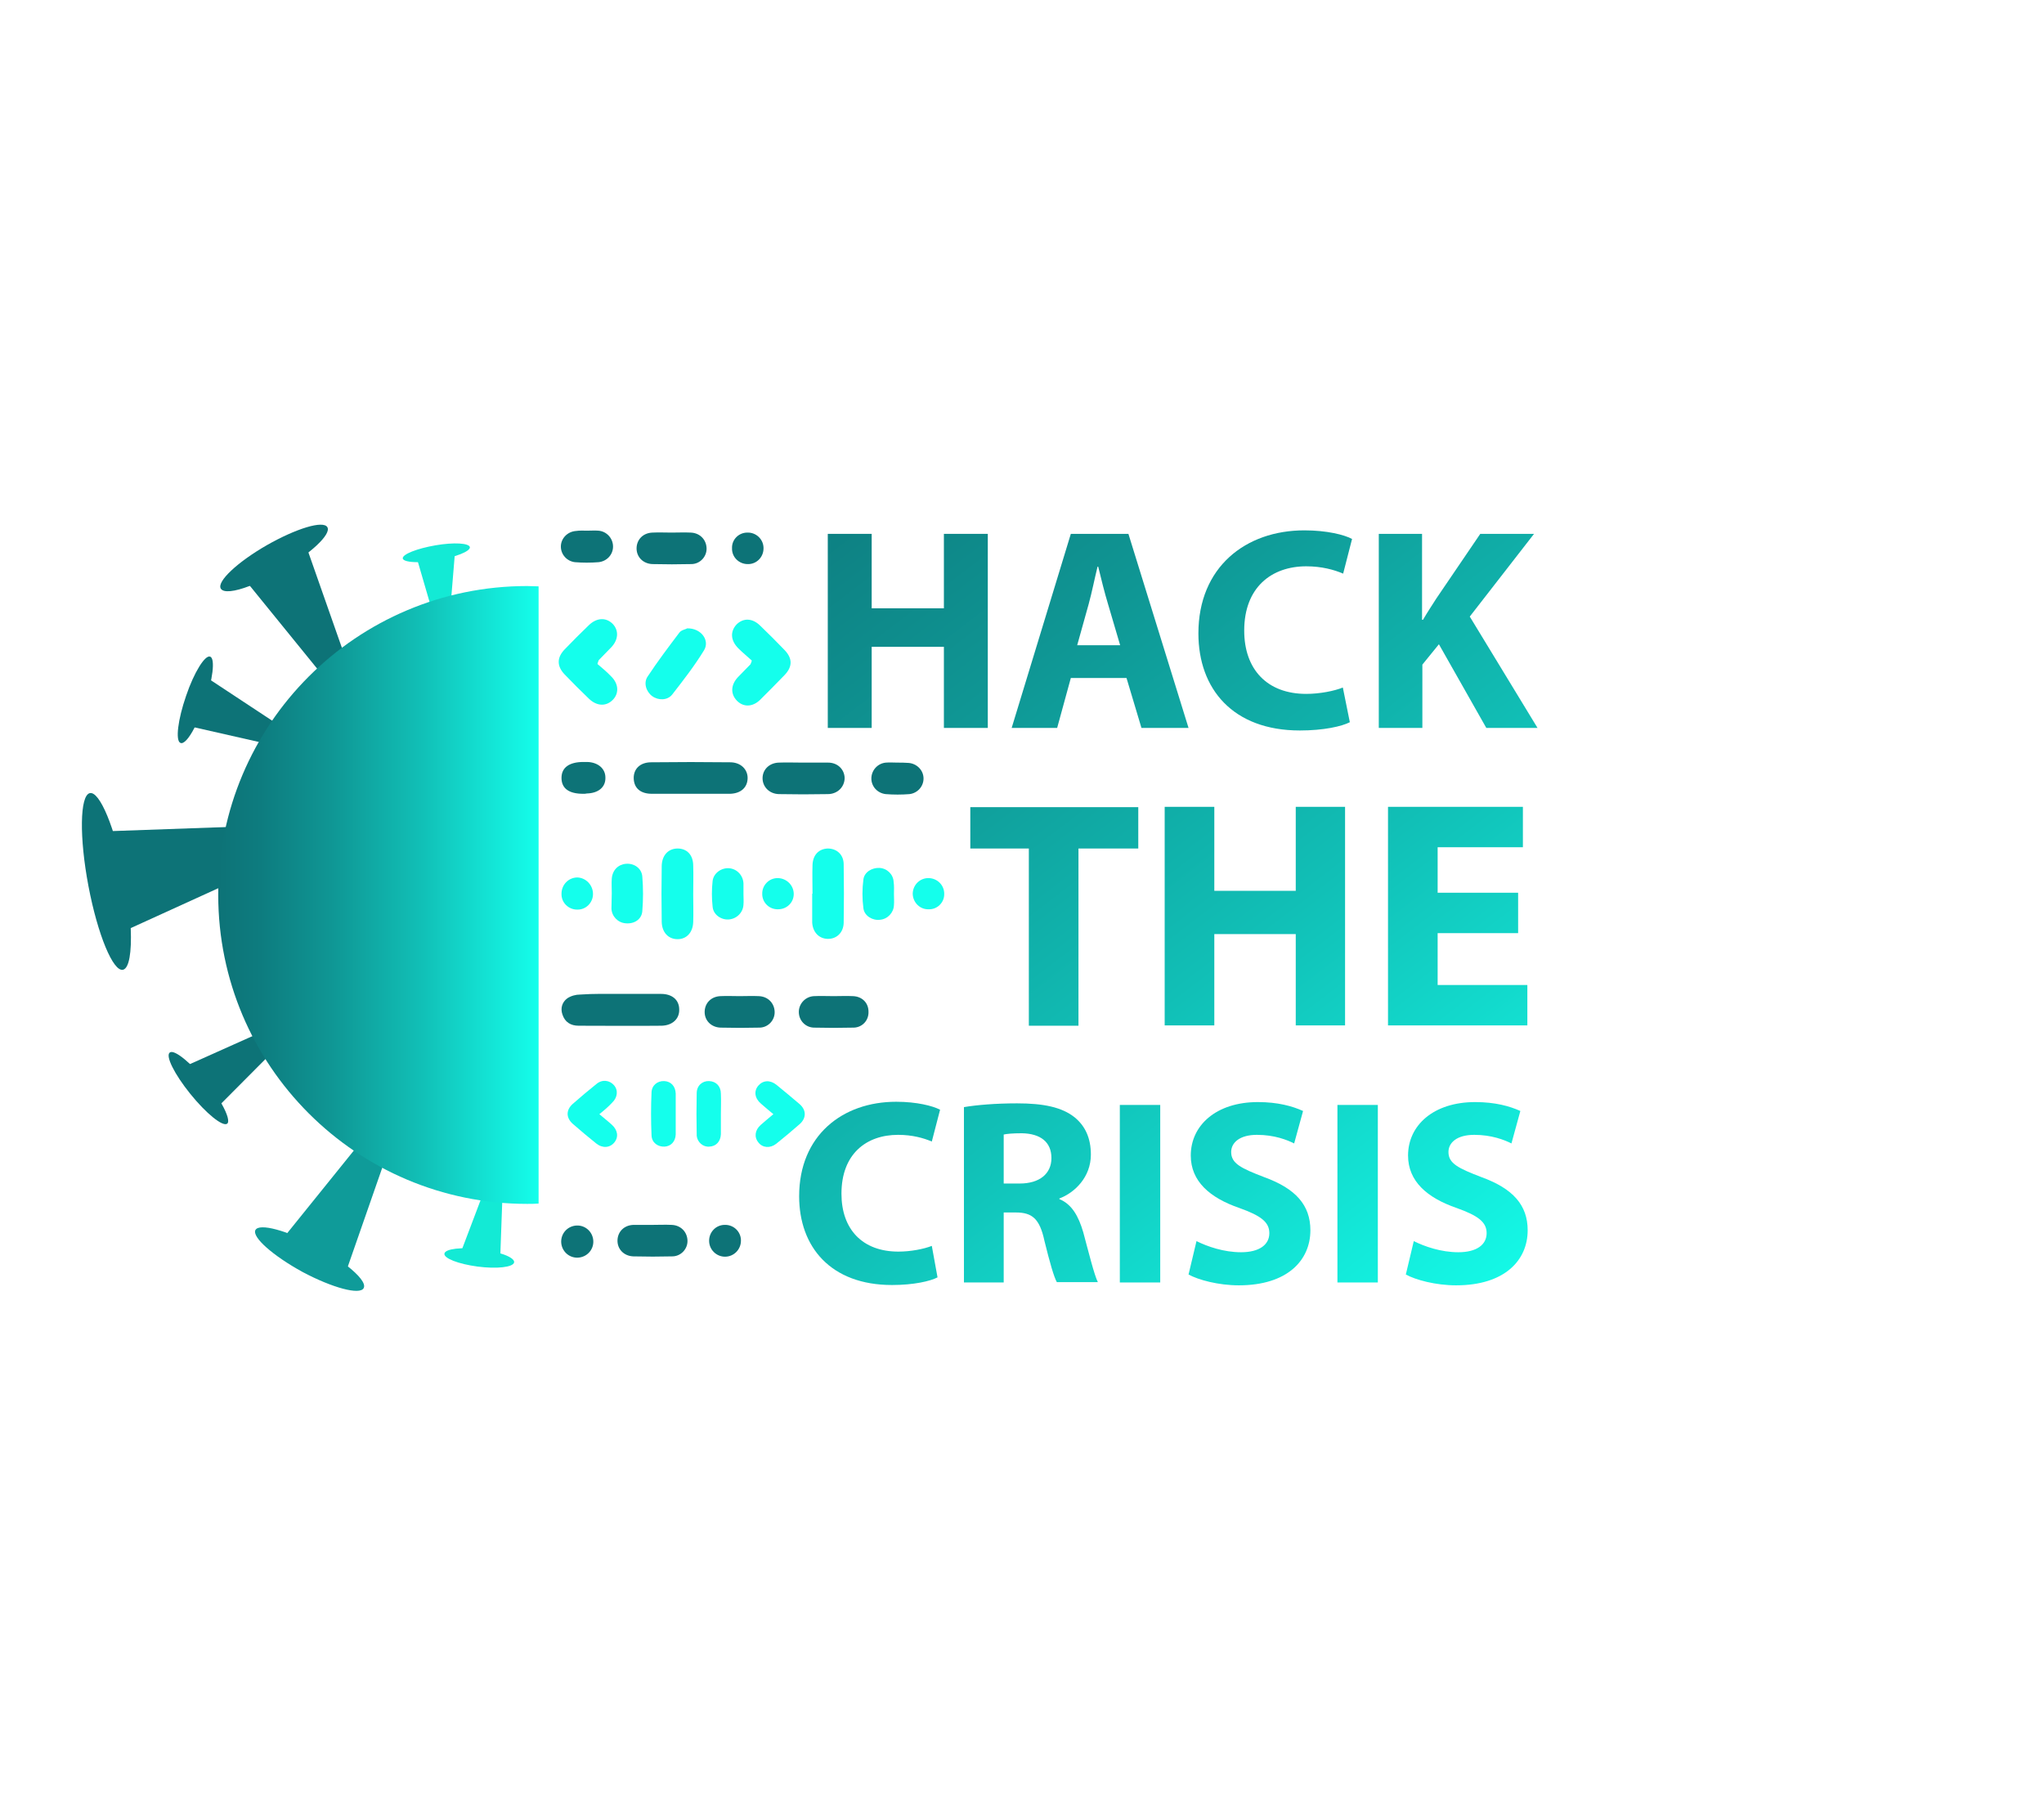
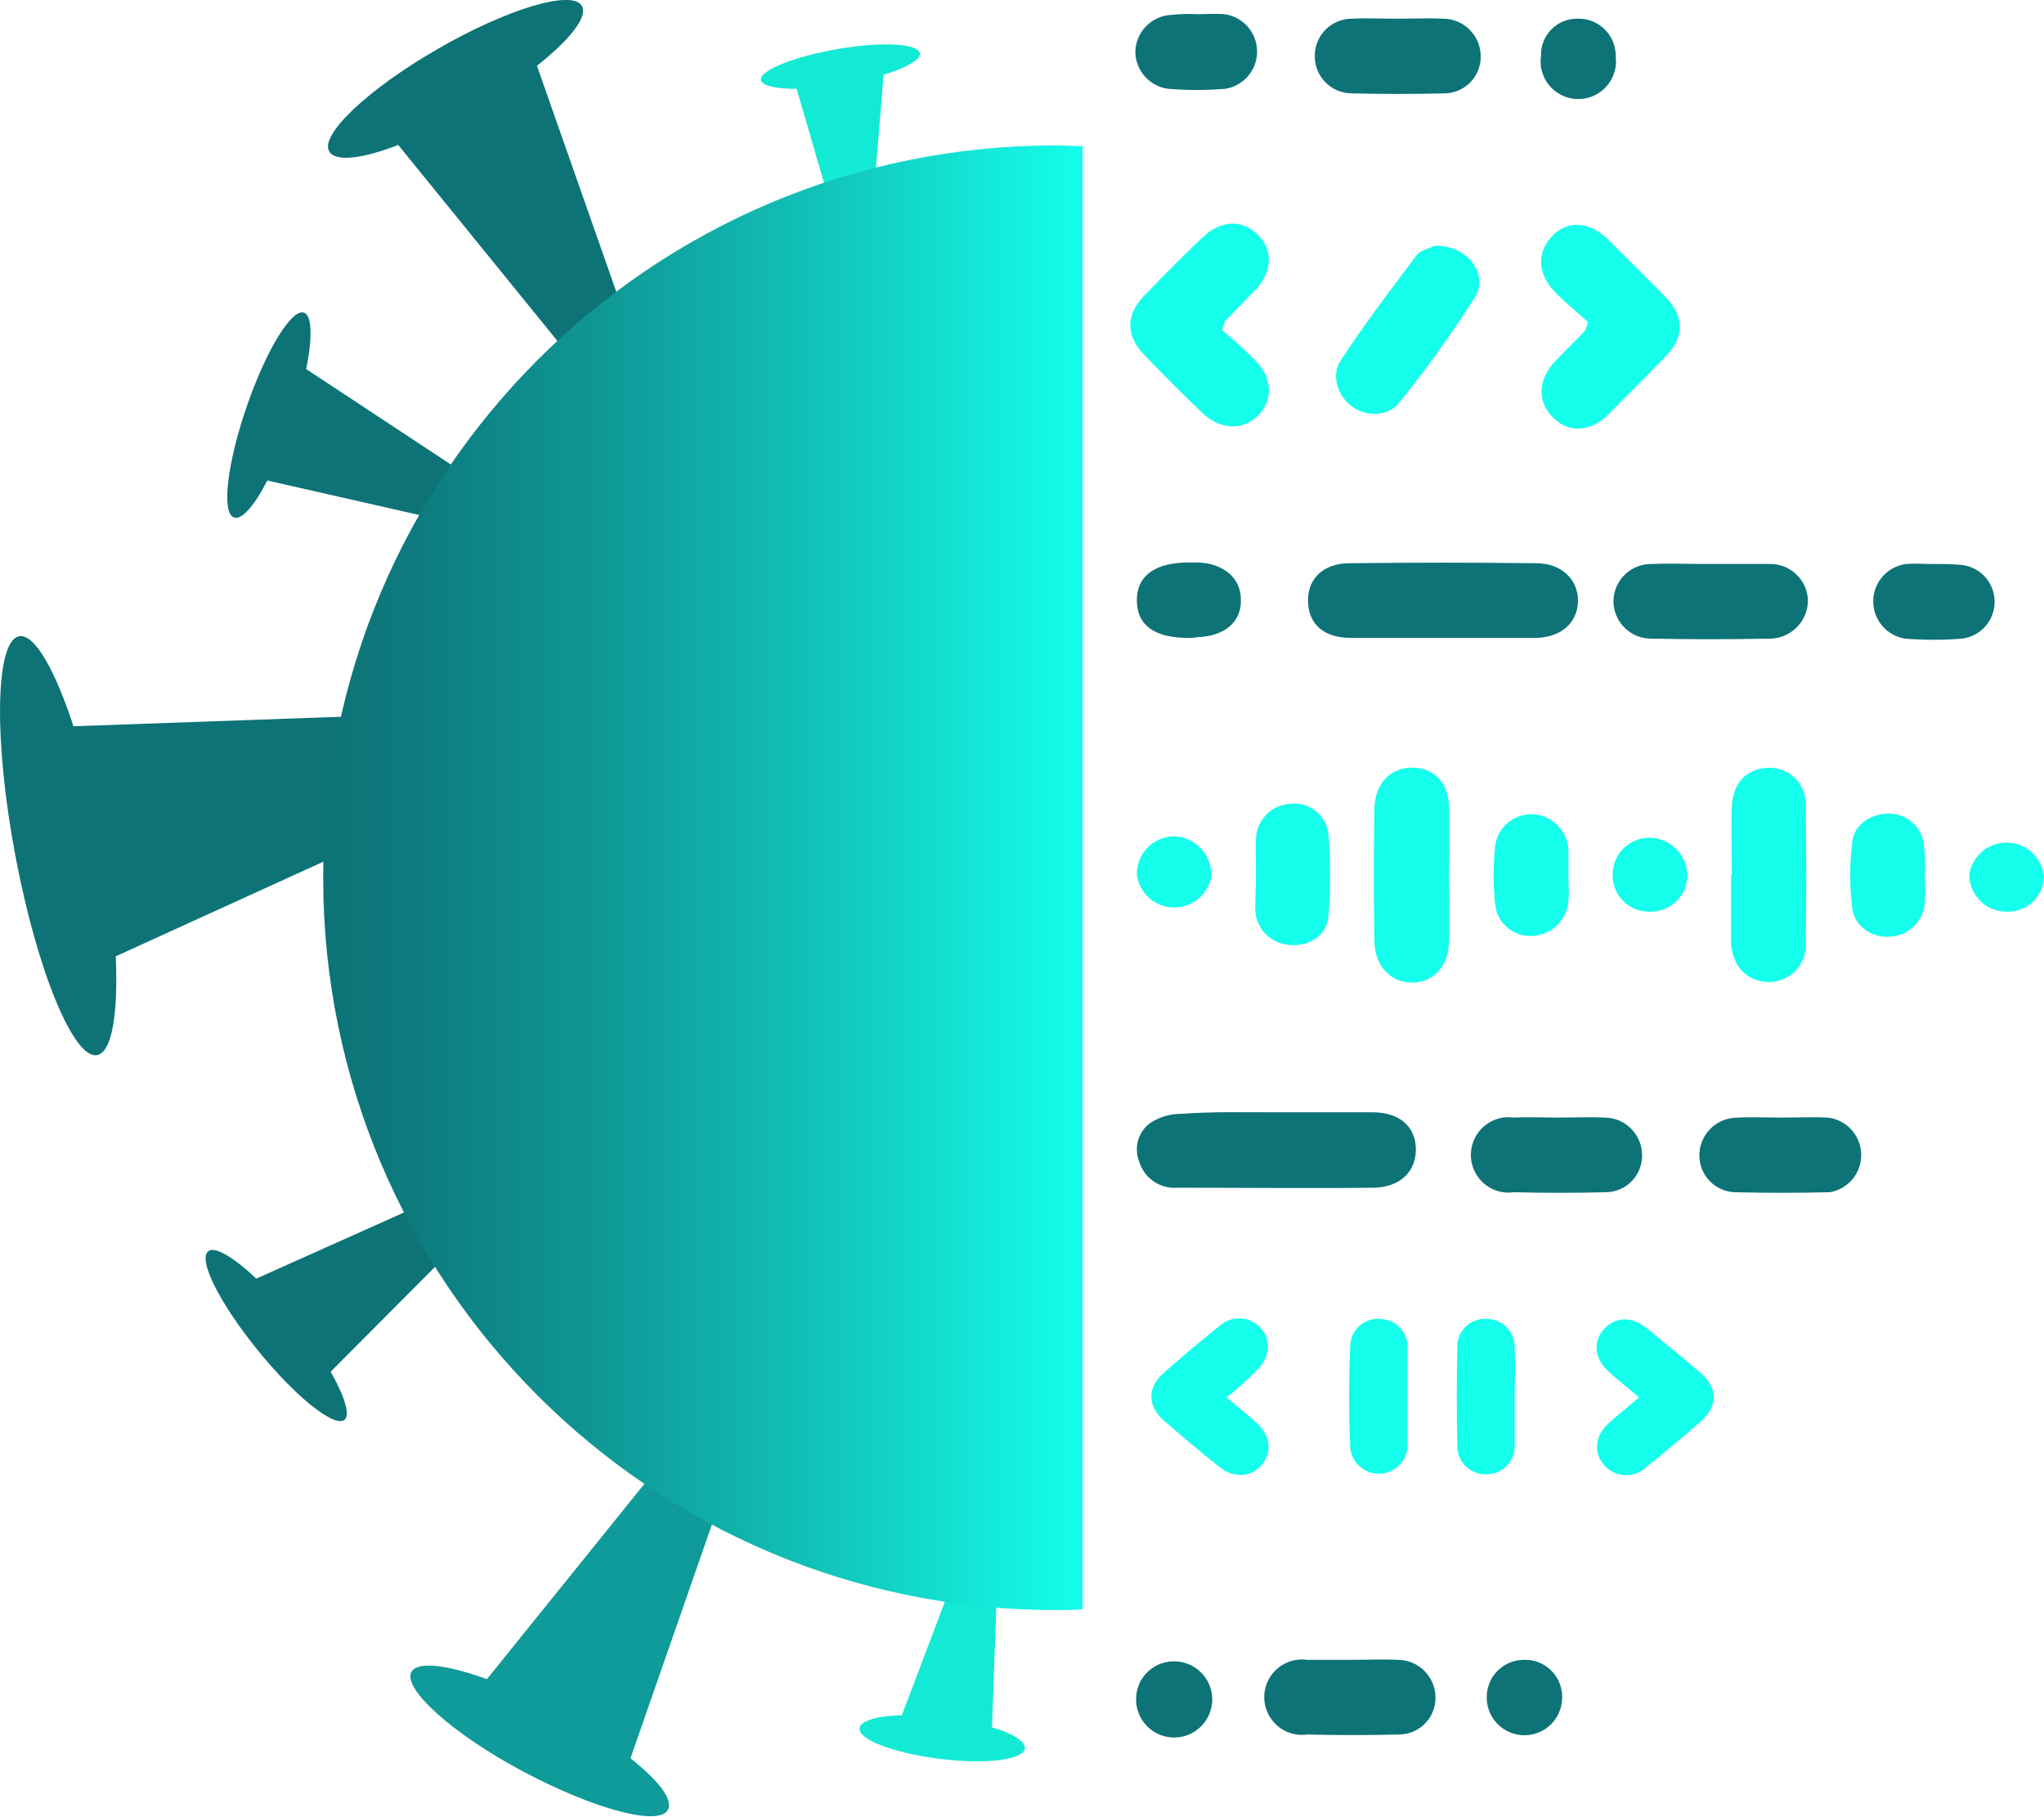
- <svg xmlns="http://www.w3.org/2000/svg" version="1.1" id="Layer_1" x="0px" y="0px" viewBox="0 0 642.5 570.7" style="enable-background:new 0 0 642.5 570.7;" xml:space="preserve">
-   <style type="text/css">
- 	.st0{fill:#0D7377;}
- 	.st1{fill:#14FFEC;}
- 	.st2{fill:#0F9B99;}
- 	.st3{fill:#13EAD5;}
- 	.st4{fill:url(#SVGID_1_);}
- 	.st5{fill:url(#SVGID_2_);}
- 	.st6{fill:url(#SVGID_3_);}
- 	.st7{fill:url(#SVGID_4_);}
- 	.st8{fill:url(#SVGID_5_);}
- 	.st9{fill:url(#SVGID_6_);}
- 	.st10{fill:url(#SVGID_7_);}
- 	.st11{fill:url(#SVGID_8_);}
- 	.st12{fill:url(#SVGID_9_);}
- 	.st13{fill:url(#SVGID_10_);}
- 	.st14{fill:url(#SVGID_11_);}
- 	.st15{fill:url(#SVGID_12_);}
- 	.st16{fill:url(#SVGID_13_);}
- 	.st17{fill:url(#SVGID_14_);}
- </style>
-   <g>
-     <g id="Layer_2_1_">
-       <g id="Layer_1-2">
-         <path class="st0" d="M195.1,312.4c4.2,0,8.5,0,12.7,0c3.5,0,5.7,1.9,5.7,4.9c0.1,2.9-2.1,5-5.5,5.1c-8.7,0.1-17.4,0-26.1,0     c-2.5,0-4.3-1.1-5.1-3.5c-0.7-2-0.1-3.9,1.5-5.1c1.2-0.8,2.7-1.2,4.1-1.2C186.6,312.3,190.8,312.4,195.1,312.4z" />
-         <path class="st0" d="M217.1,249.5c-4.1,0-8.1,0-12.2,0c-3.6,0-5.6-1.8-5.7-4.8c-0.1-3,2-5.1,5.5-5.1c8.3-0.1,16.6-0.1,24.8,0     c3.4,0,5.6,2.3,5.5,5.1c-0.1,2.9-2.2,4.7-5.5,4.8C225.3,249.5,221.2,249.5,217.1,249.5z" />
-         <path class="st1" d="M243.1,350.2c-1.4-1.2-2.7-2.2-3.9-3.3c-2-1.7-2.3-4-0.8-5.7s3.7-1.8,5.7-0.2c2.4,2,4.9,4,7.2,6     c2.2,1.9,2.2,4.4,0.1,6.3c-2.4,2.1-4.9,4.2-7.4,6.2c-1.9,1.5-4.3,1.3-5.6-0.4c-1.4-1.7-1.1-3.9,0.7-5.5     C240.3,352.5,241.6,351.5,243.1,350.2z" />
-         <path class="st1" d="M188.4,350.2c1.4,1.2,2.7,2.2,3.9,3.3c1.9,1.7,2.2,3.9,0.8,5.6c-1.4,1.7-3.7,1.9-5.7,0.3     c-2.5-2-5-4.1-7.4-6.2c-2.1-1.9-2.1-4.3,0-6.2c2.5-2.2,5-4.3,7.5-6.3c1.8-1.5,4.1-1.2,5.5,0.4c1.4,1.6,1.1,3.9-0.6,5.5     C191.2,347.9,189.9,349,188.4,350.2z" />
-         <path class="st1" d="M236.3,207.6c-1.3-1.2-2.8-2.4-4.2-3.8c-2.5-2.5-2.6-5.3-0.6-7.5c2.1-2.1,5-2.1,7.5,0.4     c2.5,2.4,5.1,5,7.6,7.6c2.5,2.6,2.6,5.2,0,7.9s-5.1,5.2-7.7,7.8c-2.4,2.3-5.3,2.3-7.3,0.2s-1.9-4.9,0.3-7.3     c1.3-1.4,2.7-2.7,4-4.1C236.1,208.3,236.3,207.9,236.3,207.6z" />
-         <path class="st1" d="M187.8,208.7c1.4,1.2,3,2.5,4.4,4c2.3,2.3,2.4,5.3,0.4,7.3c-2.1,2.1-5,2-7.5-0.4c-2.6-2.5-5.1-5-7.6-7.6     c-2.5-2.6-2.5-5.3,0-7.9s5-5.1,7.6-7.6c2.5-2.4,5.4-2.5,7.5-0.4c2,2.1,1.8,5.1-0.6,7.5c-1.3,1.3-2.5,2.6-3.8,3.9     C188,208,187.9,208.3,187.8,208.7z" />
-         <path class="st1" d="M217.9,281.1c0,2.9,0.1,5.8,0,8.7c-0.1,3.3-2.1,5.4-4.9,5.4c-2.9,0-4.9-2.1-5-5.4c-0.1-5.9-0.1-11.8,0-17.7     c0.1-3.3,2.1-5.4,5-5.4c2.9,0,4.9,2,4.9,5.4C218,275.1,217.9,278.1,217.9,281.1z" />
-         <path class="st1" d="M255.4,280.9c0-3-0.1-6,0-9c0.1-3.2,2-5.1,4.8-5.2c2.8,0,5,1.9,5,5c0.1,6.1,0.1,12.3,0,18.4     c-0.1,3.1-2.3,5.1-5.1,5c-2.7-0.1-4.6-2.1-4.8-5.1V280.9L255.4,280.9z" />
-         <path class="st1" d="M212.4,350.3c0,2.1,0,4.2,0,6.3c-0.1,2.2-1.5,3.7-3.5,3.8c-2.1,0.1-4-1.2-4.1-3.5c-0.2-4.5-0.2-9.1,0-13.6     c0.1-2.2,1.9-3.6,4-3.5c2.1,0.1,3.5,1.6,3.6,3.9C212.4,346,212.4,348.2,212.4,350.3z" />
-         <path class="st1" d="M226.6,350.2c0,2.1,0,4.2,0,6.3c-0.1,2.3-1.5,3.8-3.6,3.9c-2,0.2-3.8-1.4-4-3.4c0-0.1,0-0.2,0-0.3     c-0.1-4.4-0.1-8.7,0-13.1c0-2.4,1.8-3.9,3.9-3.8c2.2,0.1,3.7,1.6,3.7,4C226.7,346,226.6,348.1,226.6,350.2z" />
-         <path class="st1" d="M216,197.5c4.4-0.1,7.2,3.8,5.3,6.9c-3,4.9-6.5,9.4-10,13.9c-1.5,1.9-4.4,1.9-6.3,0.5     c-1.9-1.4-2.8-4.2-1.4-6.2c3.1-4.7,6.5-9.2,9.9-13.7C214.1,198,215.6,197.8,216,197.5z" />
-         <path class="st0" d="M262.1,313.1c2,0,4-0.1,6,0c2.9,0.1,4.9,2.1,4.9,4.9c0.1,2.7-1.9,4.9-4.6,5c0,0,0,0,0,0h-0.2     c-4.1,0.1-8.3,0.1-12.4,0c-2.7-0.1-4.7-2.3-4.7-4.9c0-0.1,0-0.1,0-0.2c0.1-2.6,2.2-4.7,4.8-4.8C257.9,313,260,313.1,262.1,313.1z     " />
-         <path class="st0" d="M232.5,313.1c2,0,4-0.1,6,0c2.9,0.1,4.9,2.2,5,4.9c0.1,2.7-2.1,5-4.8,5h0c-4.1,0.1-8.1,0.1-12.2,0     c-3-0.1-5.1-2.3-5-5.1c0.1-2.7,2.1-4.7,5-4.8C228.5,313,230.5,313.1,232.5,313.1z" />
-         <path class="st1" d="M192.3,280.7c0-1.5-0.1-3,0-4.5c0.2-2.7,2-4.5,4.5-4.7c2.5-0.2,4.9,1.4,5.1,4c0.3,3.6,0.3,7.3,0,10.9     c-0.2,2.6-2.6,4.1-5.3,3.8c-2.4-0.2-4.3-2.2-4.4-4.6C192.2,284,192.3,282.4,192.3,280.7z" />
-         <path class="st1" d="M281,281c0,1.2,0.1,2.3,0,3.5c-0.1,2.4-2,4.4-4.4,4.6c-2.3,0.3-4.9-1.2-5.2-3.6c-0.4-3-0.4-6.1,0-9.1     c0.3-2.3,2.7-3.7,5-3.6c2.4,0.1,4.4,2,4.5,4.4C281.1,278.5,281,279.7,281,281L281,281z" />
-         <path class="st0" d="M184.6,166.8c1.2,0,2.3-0.1,3.5,0c2.6,0.2,4.6,2.4,4.6,5c0,2.5-1.9,4.6-4.5,4.9c-2.5,0.2-5,0.2-7.5,0     c-2.5-0.3-4.4-2.4-4.4-4.9c0-2.6,2.1-4.7,4.7-4.9C182.3,166.7,183.5,166.8,184.6,166.8z" />
-         <path class="st1" d="M233.7,281.1c0,1.1,0.1,2.2,0,3.2c-0.1,2.5-2.1,4.5-4.6,4.7c-2.4,0.2-4.9-1.5-5.1-4c-0.3-2.7-0.3-5.4,0-8.1     c0.3-2.5,2.8-4.2,5.2-4c2.5,0.2,4.4,2.3,4.5,4.8C233.7,278.8,233.7,279.9,233.7,281.1z" />
-         <path class="st0" d="M183.3,249.5c-4.5,0-6.8-1.7-6.8-5s2.5-5,6.9-5h1.2c3.4,0.1,5.7,2.1,5.7,4.9c0.1,3-2.2,4.9-5.8,5     C184.1,249.5,183.7,249.5,183.3,249.5z" />
-         <path class="st1" d="M186.4,281c0,2.7-2.2,5-5,4.9c-2.7,0-5-2.2-4.9-5c0-2.8,2.2-5.1,5-5.1C184.2,275.9,186.4,278.2,186.4,281     C186.4,281,186.4,281,186.4,281L186.4,281z" />
-         <path class="st0" d="M181.3,385.2c2.8-0.1,5.1,2.1,5.2,4.9c0.1,2.8-2.1,5.1-4.9,5.2c-2.8,0.1-5.1-2.1-5.2-4.9c0-0.1,0-0.2,0-0.3     C176.5,387.4,178.6,385.3,181.3,385.2z" />
-         <path class="st1" d="M244.6,285.8c-2.7,0.1-4.9-2-5-4.6V281c-0.1-2.7,2.1-5,4.8-5c0,0,0,0,0,0h0.2c2.7,0.1,4.9,2.3,4.9,5     C249.5,283.7,247.3,285.8,244.6,285.8z" />
-         <path class="st1" d="M291.9,285.8c-2.7,0.1-4.9-2.1-5-4.8c0,0,0,0,0,0c0-0.1,0-0.2,0-0.2c0.1-2.7,2.3-4.9,5.1-4.8     c2.7,0.1,4.9,2.3,4.8,5.1l0,0C296.8,283.7,294.6,285.9,291.9,285.8z" />
-         <polyline class="st2" points="108.6,400.2 122.4,360.6 115.2,356.7 90.2,387.7    " />
-         <polyline class="st0" points="67.6,348.8 88,328.3 84.2,323.5 58.5,335    " />
-         <path class="st0" d="M53.4,330.8c1.4-1,6.6,3.2,11.6,9.4c1.7,2.1,3.3,4.4,4.7,6.8c1.8,3.2,2.5,5.6,1.7,6.2     c-1.4,1-6.6-3.2-11.6-9.4C54.8,337.6,51.9,331.8,53.4,330.8z" />
-         <polyline class="st0" points="36.3,293.9 85.9,271.3 83.7,259.5 33.1,261.3    " />
-         <path class="st0" d="M28.2,249.3c3.1-0.8,8,11,10.9,26.3c1,5.4,1.7,10.8,2,16.3c0.3,7.4-0.5,12.4-2.4,12.9     c-3.1,0.8-8-11-10.9-26.3C24.9,263.2,25.1,250.1,28.2,249.3z" />
-         <polyline class="st0" points="58.4,228 86.6,234.4 88.7,228.6 65.2,213.1    " />
-         <path class="st0" d="M66.1,206.4c1.6,0.7,0.8,7.3-1.8,14.8c-0.9,2.6-2,5.2-3.2,7.6c-1.7,3.3-3.4,5.2-4.4,4.7     c-1.6-0.7-0.8-7.3,1.8-14.8C61,211.3,64.5,205.7,66.1,206.4z" />
-         <polyline class="st0" points="76,181 102.4,213.5 109.5,209.4 96.3,171.8    " />
-         <path class="st0" d="M102.9,165.7c1.3,2.2-5.2,8.3-14.4,13.6c-3.2,1.9-6.6,3.5-10.1,4.9c-4.7,1.8-8.2,2.2-9,0.8     c-1.3-2.2,5.2-8.3,14.4-13.6C93.1,166.1,101.6,163.5,102.9,165.7z" />
-         <path class="st2" d="M80.3,386.6c1.2-2.2,9.8,0.1,19.2,5.1c3.3,1.8,6.4,3.8,9.4,6c4,3.1,6.2,5.8,5.4,7.2     c-1.2,2.2-9.8-0.1-19.2-5.1C85.8,394.7,79.1,388.8,80.3,386.6z" />
-         <polyline class="st3" points="157.2,396.4 158.1,371.4 153.5,370.8 144.9,393.5    " />
-         <path class="st3" d="M139.7,394c0.3-1.5,5.4-2.1,11.5-1.3c2.1,0.3,4.2,0.7,6.2,1.3c2.7,0.8,4.4,1.9,4.2,2.8     c-0.3,1.5-5.4,2.1-11.5,1.3C144.1,397.3,139.4,395.5,139.7,394z" />
-         <polyline class="st3" points="130.8,174.7 136.8,195.3 141.3,194.5 143,173.8    " />
-         <path class="st3" d="M147.7,172c0.1,1.3-4.4,3.1-10.3,4.1c-2,0.4-4.1,0.6-6.1,0.6c-2.7,0-4.6-0.4-4.7-1.2     c-0.1-1.3,4.5-3.1,10.3-4.1C142.7,170.4,147.5,170.7,147.7,172z" />
-         <linearGradient id="SVGID_1_" gradientUnits="userSpaceOnUse" x1="279.977" y1="430.669" x2="380.647" y2="430.669" gradientTransform="matrix(1 0 0 1 -211.32 -149.34)">
-           <stop offset="0" style="stop-color:#0D7377" />
-           <stop offset="0.13" style="stop-color:#0D7C7F" />
-           <stop offset="0.35" style="stop-color:#0F9694" />
-           <stop offset="0.63" style="stop-color:#11BFB6" />
-           <stop offset="0.96" style="stop-color:#14F7E5" />
-           <stop offset="1" style="stop-color:#14FFEC" />
-         </linearGradient>
-         <path class="st4" d="M169.3,184.3c-1.2,0-2.4-0.1-3.6-0.1c-53.6,0-97.1,43.5-97.1,97.1s43.5,97.1,97.1,97.1c1.2,0,2.4,0,3.6-0.1     V184.3z" />
-         <path class="st0" d="M252.2,239.7c-2.5,0-5-0.1-7.4,0c-3,0.1-5.1,2.2-5.1,4.9c0,2.7,2.1,4.9,5.1,5c5.1,0.1,10.3,0.1,15.4,0     c3.1,0,5.3-2.3,5.3-5.1c-0.1-2.7-2.2-4.8-5.2-4.8C257.5,239.7,254.8,239.7,252.2,239.7z" />
-         <path class="st0" d="M282,239.7c-1.2,0-2.3-0.1-3.5,0c-2.6,0.2-4.6,2.4-4.6,5c0,2.5,1.9,4.6,4.5,4.9c2.5,0.2,5,0.2,7.5,0     c2.5-0.3,4.4-2.4,4.4-4.9c0-2.6-2.1-4.7-4.7-4.9C284.4,239.7,283.2,239.7,282,239.7z" />
-         <path class="st0" d="M205.1,385c2,0,4-0.1,6,0c2.9,0.1,4.9,2.2,5,4.9c0.1,2.7-2.1,5-4.8,5h0c-4.1,0.1-8.1,0.1-12.2,0     c-3-0.1-5.1-2.3-5-5.1c0.1-2.7,2.1-4.7,5-4.8C201.1,385,203.1,385,205.1,385z" />
-         <path class="st0" d="M211.1,167.4c2,0,4-0.1,6,0c2.9,0.1,4.9,2.2,5,4.9c0.1,2.7-2.1,5-4.8,5h0c-4.1,0.1-8.1,0.1-12.2,0     c-3-0.1-5.1-2.3-5-5.1c0.1-2.7,2.1-4.7,5-4.8C207.1,167.3,209.1,167.4,211.1,167.4z" />
-         <path class="st0" d="M227.8,385c2.7-0.1,5,2,5.1,4.7c0,0,0,0,0,0c0,0.1,0,0.2,0,0.3c0,2.7-2.2,5-5,5c-2.7,0-5-2.2-5-5     C222.9,387.2,225.1,385,227.8,385z" />
-         <path class="st0" d="M234.9,167.4c2.7-0.1,5,2,5.1,4.7c0,0,0,0,0,0c0,0.1,0,0.2,0,0.3c0,2.7-2.2,5-5,4.9c-2.7,0-5-2.2-4.9-5     C230,169.6,232.2,167.4,234.9,167.4z" />
+ <svg xmlns="http://www.w3.org/2000/svg" viewBox="0 0 271.06 240.82">
+   <defs>
+     <style>.cls-1{fill:#0d7377;}.cls-2{fill:#14ffec;}.cls-3{fill:#0f9b99;}.cls-4{fill:#13ead5;}.cls-5{fill:url(#linear-gradient);}</style>
+     <linearGradient id="linear-gradient" x1="254.18" y1="-25.67" x2="354.88" y2="-25.67" gradientTransform="matrix(1, 0, 0, -1, -211.32, 90.72)" gradientUnits="userSpaceOnUse">
+       <stop offset="0" stop-color="#0d7377" />
+       <stop offset="0.13" stop-color="#0d7c7f" />
+       <stop offset="0.35" stop-color="#0f9694" />
+       <stop offset="0.63" stop-color="#11bfb6" />
+       <stop offset="0.96" stop-color="#14f7e5" />
+       <stop offset="1" stop-color="#14ffec" />
+     </linearGradient>
+   </defs>
+   <g id="Layer_2" data-name="Layer 2">
+     <g id="Layer_1-2" data-name="Layer 1">
+       <g id="Layer_2-2" data-name="Layer 2">
+         <g id="Layer_1-2-2" data-name="Layer 1-2">
+           <path class="cls-1" d="M169.36,147.48h12.7c3.5,0,5.7,1.9,5.7,4.9s-2.1,5-5.5,5.1c-8.7.1-17.4,0-26.1,0a4.89,4.89,0,0,1-5.1-3.5,4.33,4.33,0,0,1,1.5-5.1,7.54,7.54,0,0,1,4.1-1.2C160.86,147.38,165.06,147.48,169.36,147.48Z" />
+           <path class="cls-1" d="M191.36,84.58h-12.2c-3.6,0-5.6-1.8-5.7-4.8s2-5.1,5.5-5.1c8.3-.1,16.6-.1,24.8,0,3.4,0,5.6,2.3,5.5,5.1s-2.2,4.7-5.5,4.8Z" />
+           <path class="cls-2" d="M217.36,185.28c-1.4-1.2-2.7-2.2-3.9-3.3-2-1.7-2.3-4-.8-5.7s3.7-1.8,5.7-.2c2.4,2,4.9,4,7.2,6s2.2,4.4.1,6.3c-2.4,2.1-4.9,4.2-7.4,6.2a3.85,3.85,0,0,1-5.6-.4c-1.4-1.7-1.1-3.9.7-5.5C214.56,187.58,215.86,186.58,217.36,185.28Z" />
+           <path class="cls-2" d="M162.66,185.28c1.4,1.2,2.7,2.2,3.9,3.3,1.9,1.7,2.2,3.9.8,5.6s-3.7,1.9-5.7.3c-2.5-2-5-4.1-7.4-6.2-2.1-1.9-2.1-4.3,0-6.2q3.75-3.3,7.5-6.3a3.83,3.83,0,0,1,5.5.4c1.4,1.6,1.1,3.9-.6,5.5A35.14,35.14,0,0,1,162.66,185.28Z" />
+           <path class="cls-2" d="M210.56,42.68c-1.3-1.2-2.8-2.4-4.2-3.8-2.5-2.5-2.6-5.3-.6-7.5s5-2.1,7.5.4,5.1,5,7.6,7.6,2.6,5.2,0,7.9-5.1,5.2-7.7,7.8c-2.4,2.3-5.3,2.3-7.3.2s-1.9-4.9.3-7.3c1.3-1.4,2.7-2.7,4-4.1A4.15,4.15,0,0,0,210.56,42.68Z" />
+           <path class="cls-2" d="M162.06,43.78a53.1,53.1,0,0,1,4.4,4c2.3,2.3,2.4,5.3.4,7.3s-5,2-7.5-.4-5.1-5-7.6-7.6-2.5-5.3,0-7.9,5-5.1,7.6-7.6,5.4-2.5,7.5-.4,1.8,5.1-.6,7.5c-1.3,1.3-2.5,2.6-3.8,3.9A8.4,8.4,0,0,0,162.06,43.78Z" />
+           <path class="cls-2" d="M192.16,116.18c0,2.9.1,5.8,0,8.7-.1,3.3-2.1,5.4-4.9,5.4s-4.9-2.1-5-5.4q-.15-8.85,0-17.7c.1-3.3,2.1-5.4,5-5.4s4.9,2,4.9,5.4C192.26,110.18,192.16,113.18,192.16,116.18Z" />
+           <path class="cls-2" d="M229.66,116c0-3-.1-6,0-9,.1-3.2,2-5.1,4.8-5.2a4.78,4.78,0,0,1,5,5c.1,6.1.1,12.3,0,18.4a4.85,4.85,0,0,1-5.1,5c-2.7-.1-4.6-2.1-4.8-5.1V116Z" />
+           <path class="cls-2" d="M186.66,185.38v6.3a3.81,3.81,0,0,1-7.6.3c-.2-4.5-.2-9.1,0-13.6a3.66,3.66,0,0,1,4-3.5,3.72,3.72,0,0,1,3.6,3.9Z" />
+           <path class="cls-2" d="M200.86,185.28v6.3a3.72,3.72,0,0,1-3.6,3.9,3.77,3.77,0,0,1-4-3.4v-.3c-.1-4.4-.1-8.7,0-13.1a3.64,3.64,0,0,1,3.9-3.8,3.71,3.71,0,0,1,3.7,4C201,181.08,200.86,183.18,200.86,185.28Z" />
+           <path class="cls-2" d="M190.26,32.58c4.4-.1,7.2,3.8,5.3,6.9a153,153,0,0,1-10,13.9c-1.5,1.9-4.4,1.9-6.3.5s-2.8-4.2-1.4-6.2c3.1-4.7,6.5-9.2,9.9-13.7C188.36,33.08,189.86,32.88,190.26,32.58Z" />
+           <path class="cls-1" d="M236.36,148.18c2,0,4-.1,6,0a5,5,0,0,1,.3,9.9h-.2c-4.1.1-8.3.1-12.4,0a4.87,4.87,0,0,1-4.7-4.9V153a5,5,0,0,1,4.8-4.8C232.16,148.08,234.26,148.18,236.36,148.18Z" />
+           <path class="cls-1" d="M206.76,148.18c2,0,4-.1,6,0a5,5,0,0,1,5,4.9,4.85,4.85,0,0,1-4.8,5h0c-4.1.1-8.1.1-12.2,0a5,5,0,1,1,0-9.9C202.76,148.08,204.76,148.18,206.76,148.18Z" />
+           <path class="cls-2" d="M166.56,115.78c0-1.5-.1-3,0-4.5a4.8,4.8,0,0,1,4.5-4.7,4.54,4.54,0,0,1,5.1,4,66.12,66.12,0,0,1,0,10.9c-.2,2.6-2.6,4.1-5.3,3.8a4.84,4.84,0,0,1-4.4-4.6C166.46,119.08,166.56,117.48,166.56,115.78Z" />
+           <path class="cls-2" d="M255.26,116.08c0,1.2.1,2.3,0,3.5a4.84,4.84,0,0,1-4.4,4.6c-2.3.3-4.9-1.2-5.2-3.6a34.65,34.65,0,0,1,0-9.1c.3-2.3,2.7-3.7,5-3.6a4.67,4.67,0,0,1,4.5,4.4,24.13,24.13,0,0,1,.1,3.8Z" />
+           <path class="cls-1" d="M158.86,1.88c1.2,0,2.3-.1,3.5,0a5,5,0,0,1,.1,9.9,47,47,0,0,1-7.5,0,5,5,0,0,1-4.4-4.9,5,5,0,0,1,4.7-4.9A22.24,22.24,0,0,1,158.86,1.88Z" />
+           <path class="cls-2" d="M208,116.18c0,1.1.1,2.2,0,3.2a5,5,0,0,1-4.6,4.7,4.67,4.67,0,0,1-5.1-4,36.56,36.56,0,0,1,0-8.1,4.84,4.84,0,0,1,5.2-4,5,5,0,0,1,4.5,4.8Z" />
+           <path class="cls-1" d="M157.56,84.58c-4.5,0-6.8-1.7-6.8-5s2.5-5,6.9-5h1.2c3.4.1,5.7,2.1,5.7,4.9.1,3-2.2,4.9-5.8,5A4.87,4.87,0,0,1,157.56,84.58Z" />
+           <path class="cls-2" d="M160.66,116.08a5,5,0,0,1-9.9-.1,5,5,0,0,1,5-5.1,5.17,5.17,0,0,1,4.9,5.2Z" />
+           <path class="cls-1" d="M155.56,220.28a5.05,5.05,0,1,1-4.9,5.2v-.3A5,5,0,0,1,155.56,220.28Z" />
+           <path class="cls-2" d="M218.86,120.88a4.81,4.81,0,0,1-5-4.6v-.2a4.85,4.85,0,0,1,4.8-5h.2a5.06,5.06,0,0,1,4.9,5A4.82,4.82,0,0,1,218.86,120.88Z" />
+           <path class="cls-2" d="M266.16,120.88a4.91,4.91,0,0,1-5-4.8h0v-.2a5,5,0,0,1,9.9.3h0A4.74,4.74,0,0,1,266.16,120.88Z" />
+           <polyline class="cls-3" points="82.86 235.28 96.66 195.68 89.46 191.78 64.46 222.78" />
+           <polyline class="cls-1" points="41.86 183.88 62.26 163.38 58.46 158.58 32.76 170.08" />
+           <path class="cls-1" d="M27.66,165.88c1.4-1,6.6,3.2,11.6,9.4a54.65,54.65,0,0,1,4.7,6.8c1.8,3.2,2.5,5.6,1.7,6.2-1.4,1-6.6-3.2-11.6-9.4S26.16,166.88,27.66,165.88Z" />
+           <polyline class="cls-1" points="10.56 128.98 60.16 106.38 57.96 94.58 7.36 96.38" />
+           <path class="cls-1" d="M2.46,84.38c3.1-.8,8,11,10.9,26.3a127.29,127.29,0,0,1,2,16.3c.3,7.4-.5,12.4-2.4,12.9-3.1.8-8-11-10.9-26.3S-.64,85.18,2.46,84.38Z" />
+           <polyline class="cls-1" points="32.66 63.08 60.86 69.48 62.96 63.68 39.46 48.18" />
+           <path class="cls-1" d="M40.36,41.48c1.6.7.8,7.3-1.8,14.8a64.08,64.08,0,0,1-3.2,7.6c-1.7,3.3-3.4,5.2-4.4,4.7-1.6-.7-.8-7.3,1.8-14.8S38.76,40.78,40.36,41.48Z" />
+           <polyline class="cls-1" points="50.26 16.08 76.66 48.58 83.76 44.48 70.56 6.88" />
+           <path class="cls-1" d="M77.16.78c1.3,2.2-5.2,8.3-14.4,13.6a72.43,72.43,0,0,1-10.1,4.9c-4.7,1.8-8.2,2.2-9,.8-1.3-2.2,5.2-8.3,14.4-13.6S75.86-1.42,77.16.78Z" />
+           <path class="cls-3" d="M54.56,221.68c1.2-2.2,9.8.1,19.2,5.1a83.24,83.24,0,0,1,9.4,6c4,3.1,6.2,5.8,5.4,7.2-1.2,2.2-9.8-.1-19.2-5.1S53.36,223.88,54.56,221.68Z" />
+           <polyline class="cls-4" points="131.46 231.48 132.36 206.48 127.76 205.88 119.16 228.58" />
+           <path class="cls-4" d="M114,229.08c.3-1.5,5.4-2.1,11.5-1.3a42.64,42.64,0,0,1,6.2,1.3c2.7.8,4.4,1.9,4.2,2.8-.3,1.5-5.4,2.1-11.5,1.3S113.66,230.58,114,229.08Z" />
+           <polyline class="cls-4" points="105.06 9.78 111.06 30.38 115.56 29.58 117.26 8.88" />
+           <path class="cls-4" d="M122,7.08c.1,1.3-4.4,3.1-10.3,4.1a31.53,31.53,0,0,1-6.1.6c-2.7,0-4.6-.4-4.7-1.2-.1-1.3,4.5-3.1,10.3-4.1S121.76,5.78,122,7.08Z" />
+           <path class="cls-5" d="M143.56,19.38c-1.2,0-2.4-.1-3.6-.1a97.1,97.1,0,0,0,0,194.2c1.2,0,2.4,0,3.6-.1Z" />
+           <path class="cls-1" d="M226.46,74.78c-2.5,0-5-.1-7.4,0a5,5,0,0,0-5.1,4.9,5,5,0,0,0,5.1,5c5.1.1,10.3.1,15.4,0a5.11,5.11,0,0,0,5.3-5.1,5,5,0,0,0-5.2-4.8Z" />
+           <path class="cls-1" d="M256.26,74.78c-1.2,0-2.3-.1-3.5,0a5,5,0,0,0-.1,9.9,47,47,0,0,0,7.5,0,4.92,4.92,0,0,0-.3-9.8C258.66,74.78,257.46,74.78,256.26,74.78Z" />
+           <path class="cls-1" d="M179.36,220.08c2,0,4-.1,6,0a5,5,0,0,1,5,4.9,4.85,4.85,0,0,1-4.8,5h0c-4.1.1-8.1.1-12.2,0a5,5,0,1,1,0-9.9Z" />
+           <path class="cls-1" d="M185.36,2.48c2,0,4-.1,6,0a5,5,0,0,1,5,4.9,4.85,4.85,0,0,1-4.8,5h0c-4.1.1-8.1.1-12.2,0a4.91,4.91,0,0,1-5-5.1,4.91,4.91,0,0,1,5-4.8C181.36,2.38,183.36,2.48,185.36,2.48Z" />
+           <path class="cls-1" d="M202.06,220.08a4.91,4.91,0,0,1,5.1,4.7h0v.3a5,5,0,0,1-10,0A4.93,4.93,0,0,1,202.06,220.08Z" />
+           <path class="cls-1" d="M209.16,2.48a4.91,4.91,0,0,1,5.1,4.7h0v.3a5,5,0,1,1-9.9-.1A4.76,4.76,0,0,1,209.16,2.48Z" />
+         </g>
      </g>
-     </g>
-     <g>
-       <linearGradient id="SVGID_2_" gradientUnits="userSpaceOnUse" x1="220.175" y1="113.093" x2="460.175" y2="427.093">
-         <stop offset="0" style="stop-color:#0D7377" />
-         <stop offset="0.13" style="stop-color:#0D7C7F" />
-         <stop offset="0.35" style="stop-color:#0F9694" />
-         <stop offset="0.63" style="stop-color:#11BFB6" />
-         <stop offset="0.96" style="stop-color:#14F7E5" />
-         <stop offset="1" style="stop-color:#14FFEC" />
-       </linearGradient>
-       <path class="st5" d="M274,167.8v23.4h22.7v-23.4h13.8v61h-13.8v-25.5H274v25.5h-13.8v-61H274z" />
-       <linearGradient id="SVGID_3_" gradientUnits="userSpaceOnUse" x1="252.441" y1="88.432" x2="492.442" y2="402.432">
-         <stop offset="0" style="stop-color:#0D7377" />
-         <stop offset="0.13" style="stop-color:#0D7C7F" />
-         <stop offset="0.35" style="stop-color:#0F9694" />
-         <stop offset="0.63" style="stop-color:#11BFB6" />
-         <stop offset="0.96" style="stop-color:#14F7E5" />
-         <stop offset="1" style="stop-color:#14FFEC" />
-       </linearGradient>
-       <path class="st6" d="M336.6,213.1l-4.3,15.7H318l18.6-61h18.1l18.9,61h-14.8l-4.7-15.7H336.6z M352.1,202.8l-3.8-12.9    c-1.1-3.6-2.2-8.1-3.1-11.8h-0.2c-0.9,3.6-1.8,8.2-2.8,11.8l-3.6,12.9H352.1z" />
-       <linearGradient id="SVGID_4_" gradientUnits="userSpaceOnUse" x1="297.098" y1="54.299" x2="537.098" y2="368.299">
-         <stop offset="0" style="stop-color:#0D7377" />
-         <stop offset="0.13" style="stop-color:#0D7C7F" />
-         <stop offset="0.35" style="stop-color:#0F9694" />
-         <stop offset="0.63" style="stop-color:#11BFB6" />
-         <stop offset="0.96" style="stop-color:#14F7E5" />
-         <stop offset="1" style="stop-color:#14FFEC" />
-       </linearGradient>
-       <path class="st7" d="M424.3,227c-2.5,1.3-8.2,2.6-15.7,2.6c-21.1,0-31.9-13.1-31.9-30.5c0-20.8,14.8-32.4,33.3-32.4    c7.1,0,12.6,1.4,15,2.7l-2.8,10.9c-2.8-1.2-6.7-2.3-11.6-2.3c-10.9,0-19.5,6.6-19.5,20.2c0,12.2,7.2,19.9,19.5,19.9    c4.2,0,8.8-0.9,11.5-2L424.3,227z" />
-       <linearGradient id="SVGID_5_" gradientUnits="userSpaceOnUse" x1="329.079" y1="29.855" x2="569.079" y2="343.855">
-         <stop offset="0" style="stop-color:#0D7377" />
-         <stop offset="0.13" style="stop-color:#0D7C7F" />
-         <stop offset="0.35" style="stop-color:#0F9694" />
-         <stop offset="0.63" style="stop-color:#11BFB6" />
-         <stop offset="0.96" style="stop-color:#14F7E5" />
-         <stop offset="1" style="stop-color:#14FFEC" />
-       </linearGradient>
-       <path class="st8" d="M433.4,167.8H447v27h0.3c1.4-2.4,2.8-4.5,4.2-6.7l13.8-20.3h16.9l-20.2,26l21.3,35h-16.1l-14.9-26.3l-5.2,6.4    v19.9h-13.7V167.8z" />
-     </g>
-     <g>
-       <linearGradient id="SVGID_6_" gradientUnits="userSpaceOnUse" x1="211.825" y1="119.476" x2="451.825" y2="433.476">
-         <stop offset="0" style="stop-color:#0D7377" />
-         <stop offset="0.13" style="stop-color:#0D7C7F" />
-         <stop offset="0.35" style="stop-color:#0F9694" />
-         <stop offset="0.63" style="stop-color:#11BFB6" />
-         <stop offset="0.96" style="stop-color:#14F7E5" />
-         <stop offset="1" style="stop-color:#14FFEC" />
-       </linearGradient>
-       <path class="st9" d="M323.5,266.7H305v-13h52.8v13h-18.8v55.7h-15.6V266.7z" />
-       <linearGradient id="SVGID_7_" gradientUnits="userSpaceOnUse" x1="245.772" y1="93.529" x2="485.772" y2="407.529">
-         <stop offset="0" style="stop-color:#0D7377" />
-         <stop offset="0.13" style="stop-color:#0D7C7F" />
-         <stop offset="0.35" style="stop-color:#0F9694" />
-         <stop offset="0.63" style="stop-color:#11BFB6" />
-         <stop offset="0.96" style="stop-color:#14F7E5" />
-         <stop offset="1" style="stop-color:#14FFEC" />
-       </linearGradient>
-       <path class="st10" d="M381.7,253.6V280h25.6v-26.4h15.5v68.7h-15.5v-28.7h-25.6v28.7h-15.6v-68.7H381.7z" />
-       <linearGradient id="SVGID_8_" gradientUnits="userSpaceOnUse" x1="285.608" y1="63.082" x2="525.608" y2="377.082">
-         <stop offset="0" style="stop-color:#0D7377" />
-         <stop offset="0.13" style="stop-color:#0D7C7F" />
-         <stop offset="0.35" style="stop-color:#0F9694" />
-         <stop offset="0.63" style="stop-color:#11BFB6" />
-         <stop offset="0.96" style="stop-color:#14F7E5" />
-         <stop offset="1" style="stop-color:#14FFEC" />
-       </linearGradient>
-       <path class="st11" d="M477.2,293.3h-25.3v16.3h28.2v12.7h-43.8v-68.7h42.4v12.7h-26.8v14.3h25.3V293.3z" />
-     </g>
-     <g>
-       <linearGradient id="SVGID_9_" gradientUnits="userSpaceOnUse" x1="130.81" y1="181.398" x2="370.81" y2="495.398">
-         <stop offset="0" style="stop-color:#0D7377" />
-         <stop offset="0.13" style="stop-color:#0D7C7F" />
-         <stop offset="0.35" style="stop-color:#0F9694" />
-         <stop offset="0.63" style="stop-color:#11BFB6" />
-         <stop offset="0.96" style="stop-color:#14F7E5" />
-         <stop offset="1" style="stop-color:#14FFEC" />
-       </linearGradient>
-       <path class="st12" d="M294.7,401.5c-2.3,1.2-7.5,2.4-14.3,2.4c-19.3,0-29.2-12-29.2-27.9c0-19.1,13.6-29.7,30.5-29.7    c6.5,0,11.5,1.3,13.8,2.5l-2.6,10c-2.6-1.1-6.1-2.1-10.6-2.1c-10,0-17.8,6-17.8,18.5c0,11.2,6.6,18.2,17.9,18.2    c3.8,0,8-0.8,10.5-1.8L294.7,401.5z" />
-       <linearGradient id="SVGID_10_" gradientUnits="userSpaceOnUse" x1="156.181" y1="162.006" x2="396.181" y2="476.006">
-         <stop offset="0" style="stop-color:#0D7377" />
-         <stop offset="0.13" style="stop-color:#0D7C7F" />
-         <stop offset="0.35" style="stop-color:#0F9694" />
-         <stop offset="0.63" style="stop-color:#11BFB6" />
-         <stop offset="0.96" style="stop-color:#14F7E5" />
-         <stop offset="1" style="stop-color:#14FFEC" />
-       </linearGradient>
-       <path class="st13" d="M302.9,348c4.1-0.7,10.1-1.2,16.8-1.2c8.3,0,14.1,1.2,18.1,4.4c3.3,2.7,5.1,6.5,5.1,11.7    c0,7.1-5.1,12-9.9,13.8v0.2c3.9,1.6,6,5.3,7.5,10.4c1.7,6.3,3.5,13.6,4.6,15.7h-12.9c-0.9-1.6-2.2-6.1-3.9-13    c-1.5-7-3.9-8.9-9-8.9h-3.8v22h-12.5V348z M315.5,372h5c6.3,0,10-3.1,10-8c0-5.1-3.5-7.7-9.3-7.8c-3.1,0-4.8,0.2-5.7,0.4V372z" />
-       <linearGradient id="SVGID_11_" gradientUnits="userSpaceOnUse" x1="180.983" y1="143.049" x2="420.983" y2="457.049">
-         <stop offset="0" style="stop-color:#0D7377" />
-         <stop offset="0.13" style="stop-color:#0D7C7F" />
-         <stop offset="0.35" style="stop-color:#0F9694" />
-         <stop offset="0.63" style="stop-color:#11BFB6" />
-         <stop offset="0.96" style="stop-color:#14F7E5" />
-         <stop offset="1" style="stop-color:#14FFEC" />
-       </linearGradient>
-       <path class="st14" d="M364.7,347.3v55.8h-12.7v-55.8H364.7z" />
-       <linearGradient id="SVGID_12_" gradientUnits="userSpaceOnUse" x1="202.085" y1="126.921" x2="442.085" y2="440.921">
-         <stop offset="0" style="stop-color:#0D7377" />
-         <stop offset="0.13" style="stop-color:#0D7C7F" />
-         <stop offset="0.35" style="stop-color:#0F9694" />
-         <stop offset="0.63" style="stop-color:#11BFB6" />
-         <stop offset="0.96" style="stop-color:#14F7E5" />
-         <stop offset="1" style="stop-color:#14FFEC" />
-       </linearGradient>
-       <path class="st15" d="M376.1,390.1c3.4,1.7,8.6,3.5,14,3.5c5.8,0,8.9-2.4,8.9-6c0-3.5-2.7-5.5-9.4-7.9    c-9.3-3.2-15.3-8.4-15.3-16.5c0-9.5,8-16.8,21.1-16.8c6.3,0,10.9,1.3,14.2,2.8l-2.8,10.2c-2.2-1.1-6.2-2.7-11.7-2.7    c-5.5,0-8.1,2.5-8.1,5.4c0,3.6,3.1,5.1,10.4,7.9c9.9,3.6,14.5,8.8,14.5,16.7c0,9.4-7.2,17.3-22.5,17.3c-6.4,0-12.7-1.7-15.8-3.4    L376.1,390.1z" />
-       <linearGradient id="SVGID_13_" gradientUnits="userSpaceOnUse" x1="224.123" y1="110.076" x2="464.123" y2="424.076">
-         <stop offset="0" style="stop-color:#0D7377" />
-         <stop offset="0.13" style="stop-color:#0D7C7F" />
-         <stop offset="0.35" style="stop-color:#0F9694" />
-         <stop offset="0.63" style="stop-color:#11BFB6" />
-         <stop offset="0.96" style="stop-color:#14F7E5" />
-         <stop offset="1" style="stop-color:#14FFEC" />
-       </linearGradient>
-       <path class="st16" d="M433.1,347.3v55.8h-12.7v-55.8H433.1z" />
-       <linearGradient id="SVGID_14_" gradientUnits="userSpaceOnUse" x1="245.225" y1="93.948" x2="485.225" y2="407.947">
-         <stop offset="0" style="stop-color:#0D7377" />
-         <stop offset="0.13" style="stop-color:#0D7C7F" />
-         <stop offset="0.35" style="stop-color:#0F9694" />
-         <stop offset="0.63" style="stop-color:#11BFB6" />
-         <stop offset="0.96" style="stop-color:#14F7E5" />
-         <stop offset="1" style="stop-color:#14FFEC" />
-       </linearGradient>
-       <path class="st17" d="M444.4,390.1c3.4,1.7,8.6,3.5,14,3.5c5.8,0,8.9-2.4,8.9-6c0-3.5-2.7-5.5-9.4-7.9    c-9.3-3.2-15.3-8.4-15.3-16.5c0-9.5,8-16.8,21.1-16.8c6.3,0,10.9,1.3,14.2,2.8l-2.8,10.2c-2.2-1.1-6.2-2.7-11.7-2.7    c-5.5,0-8.1,2.5-8.1,5.4c0,3.6,3.1,5.1,10.4,7.9c9.9,3.6,14.5,8.8,14.5,16.7c0,9.4-7.2,17.3-22.5,17.3c-6.4,0-12.7-1.7-15.8-3.4    L444.4,390.1z" />
    </g>
  </g>
</svg>
